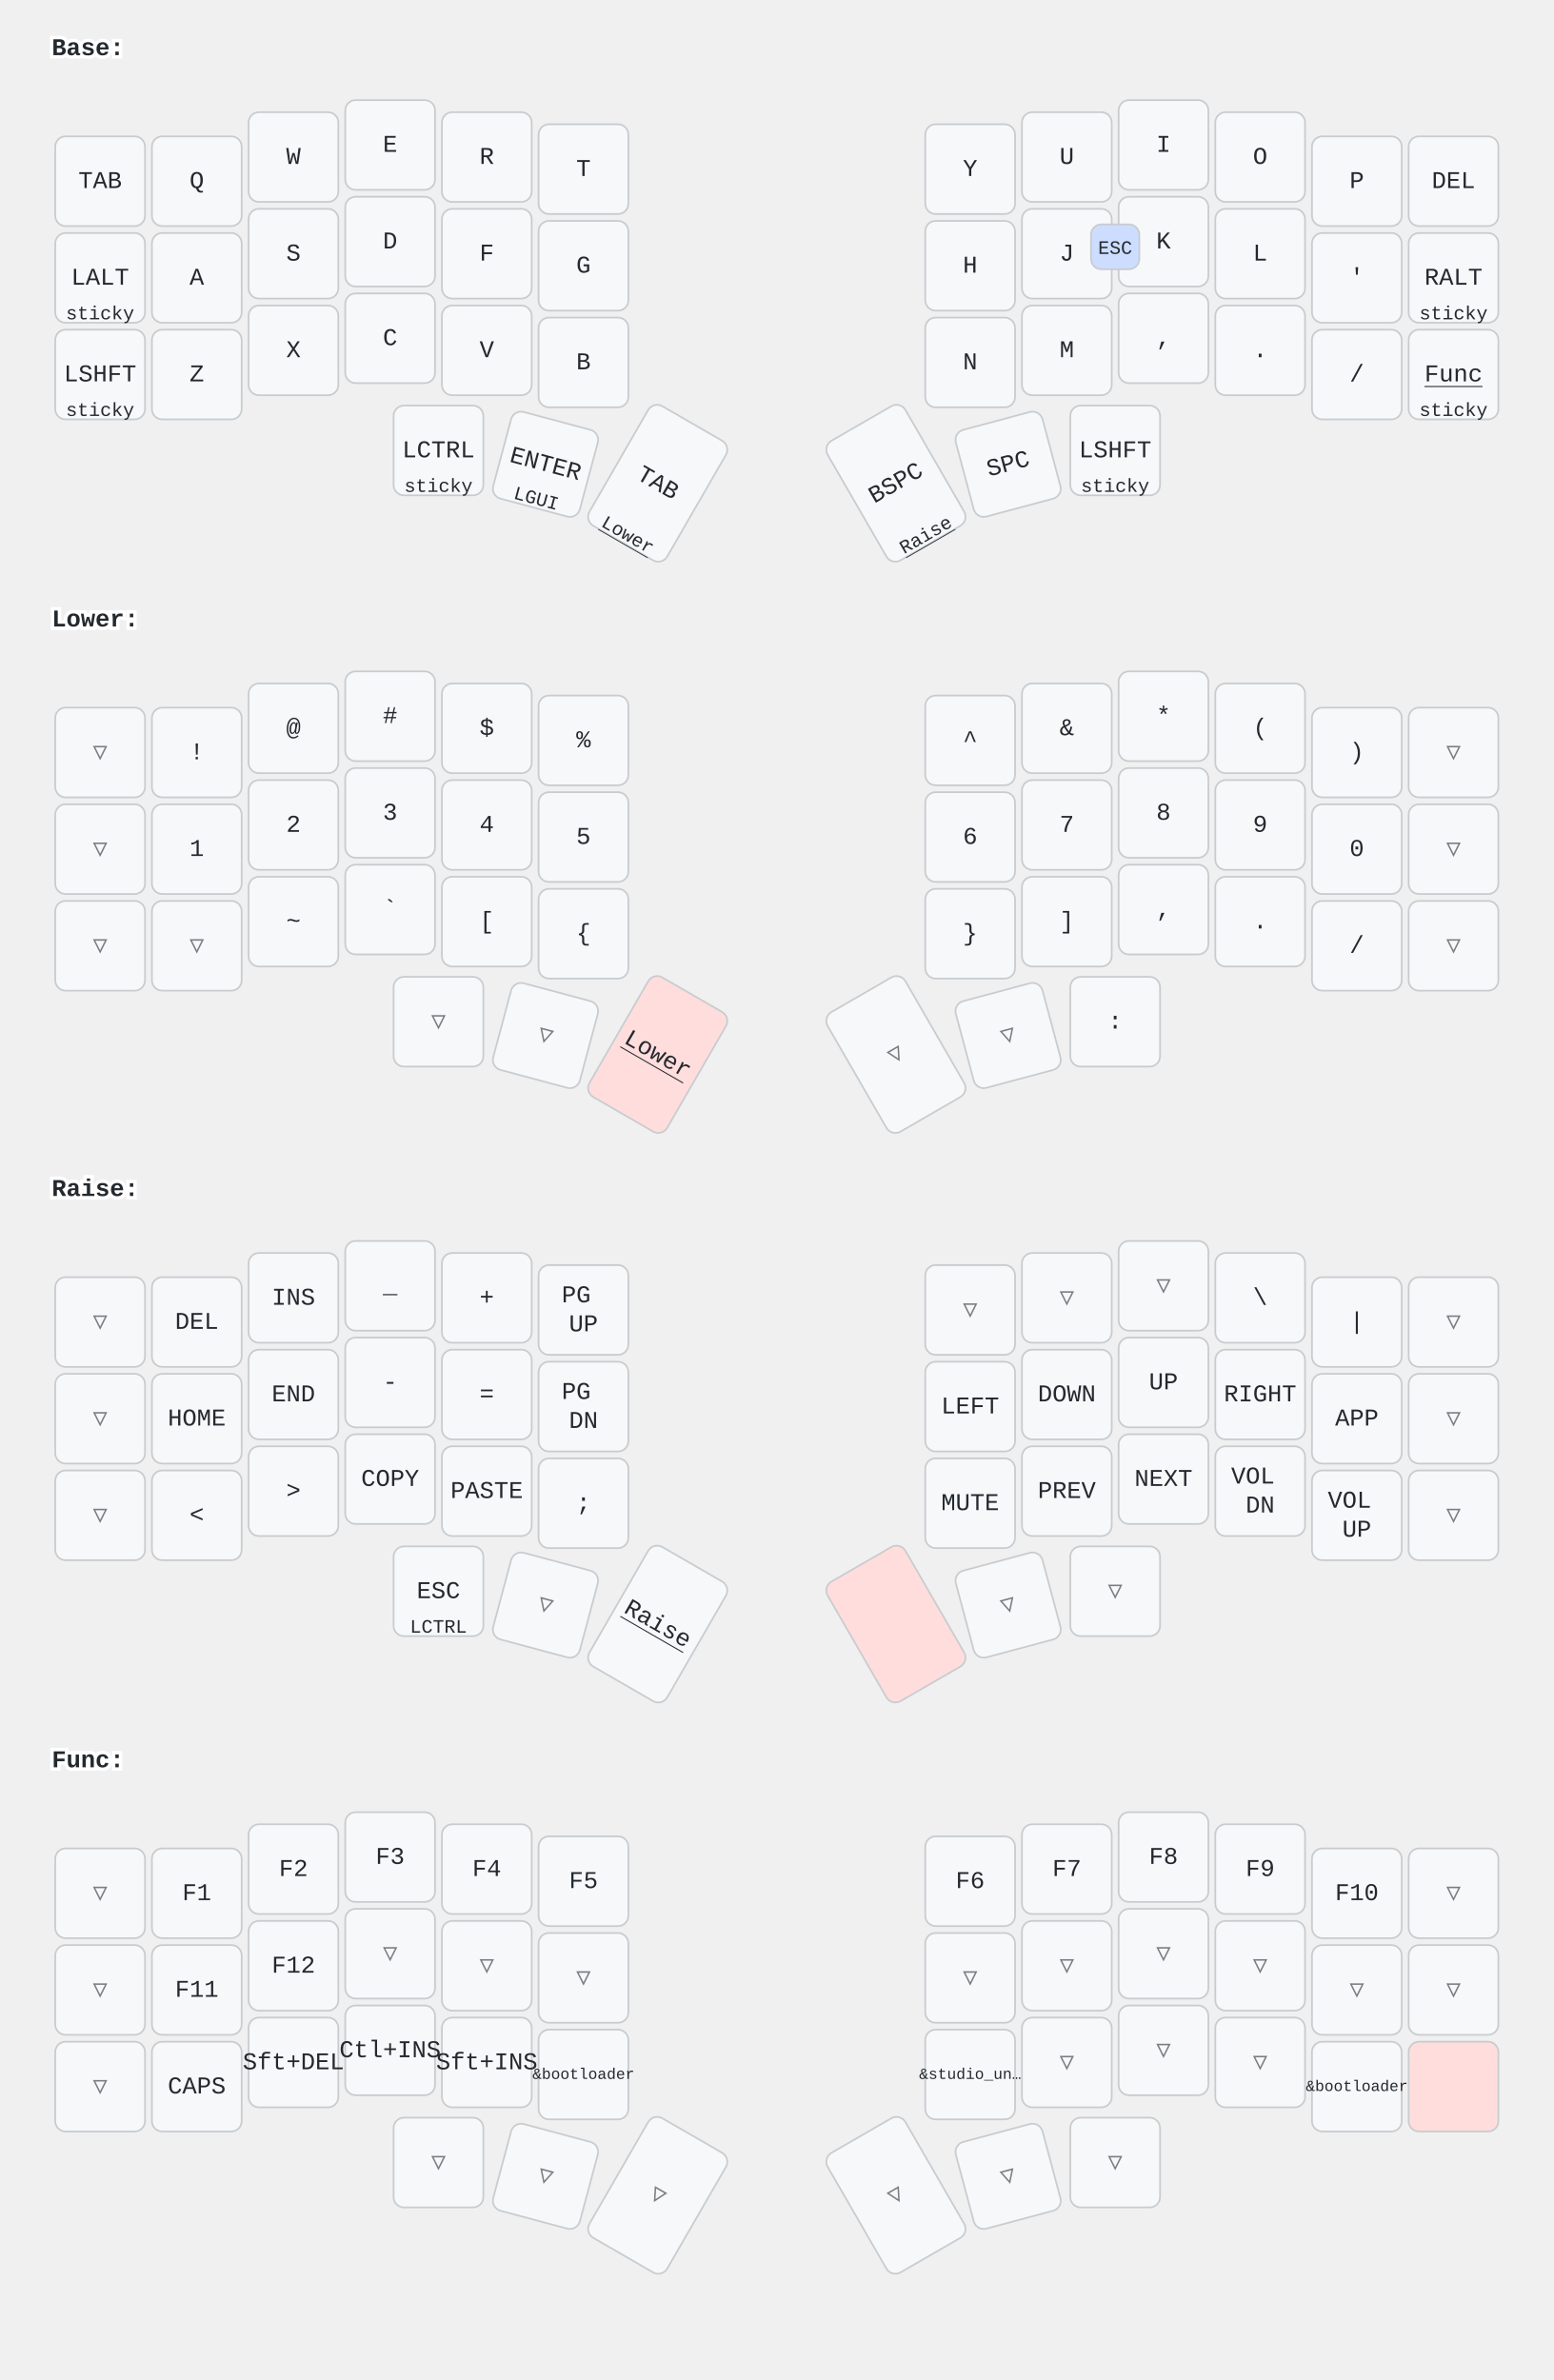
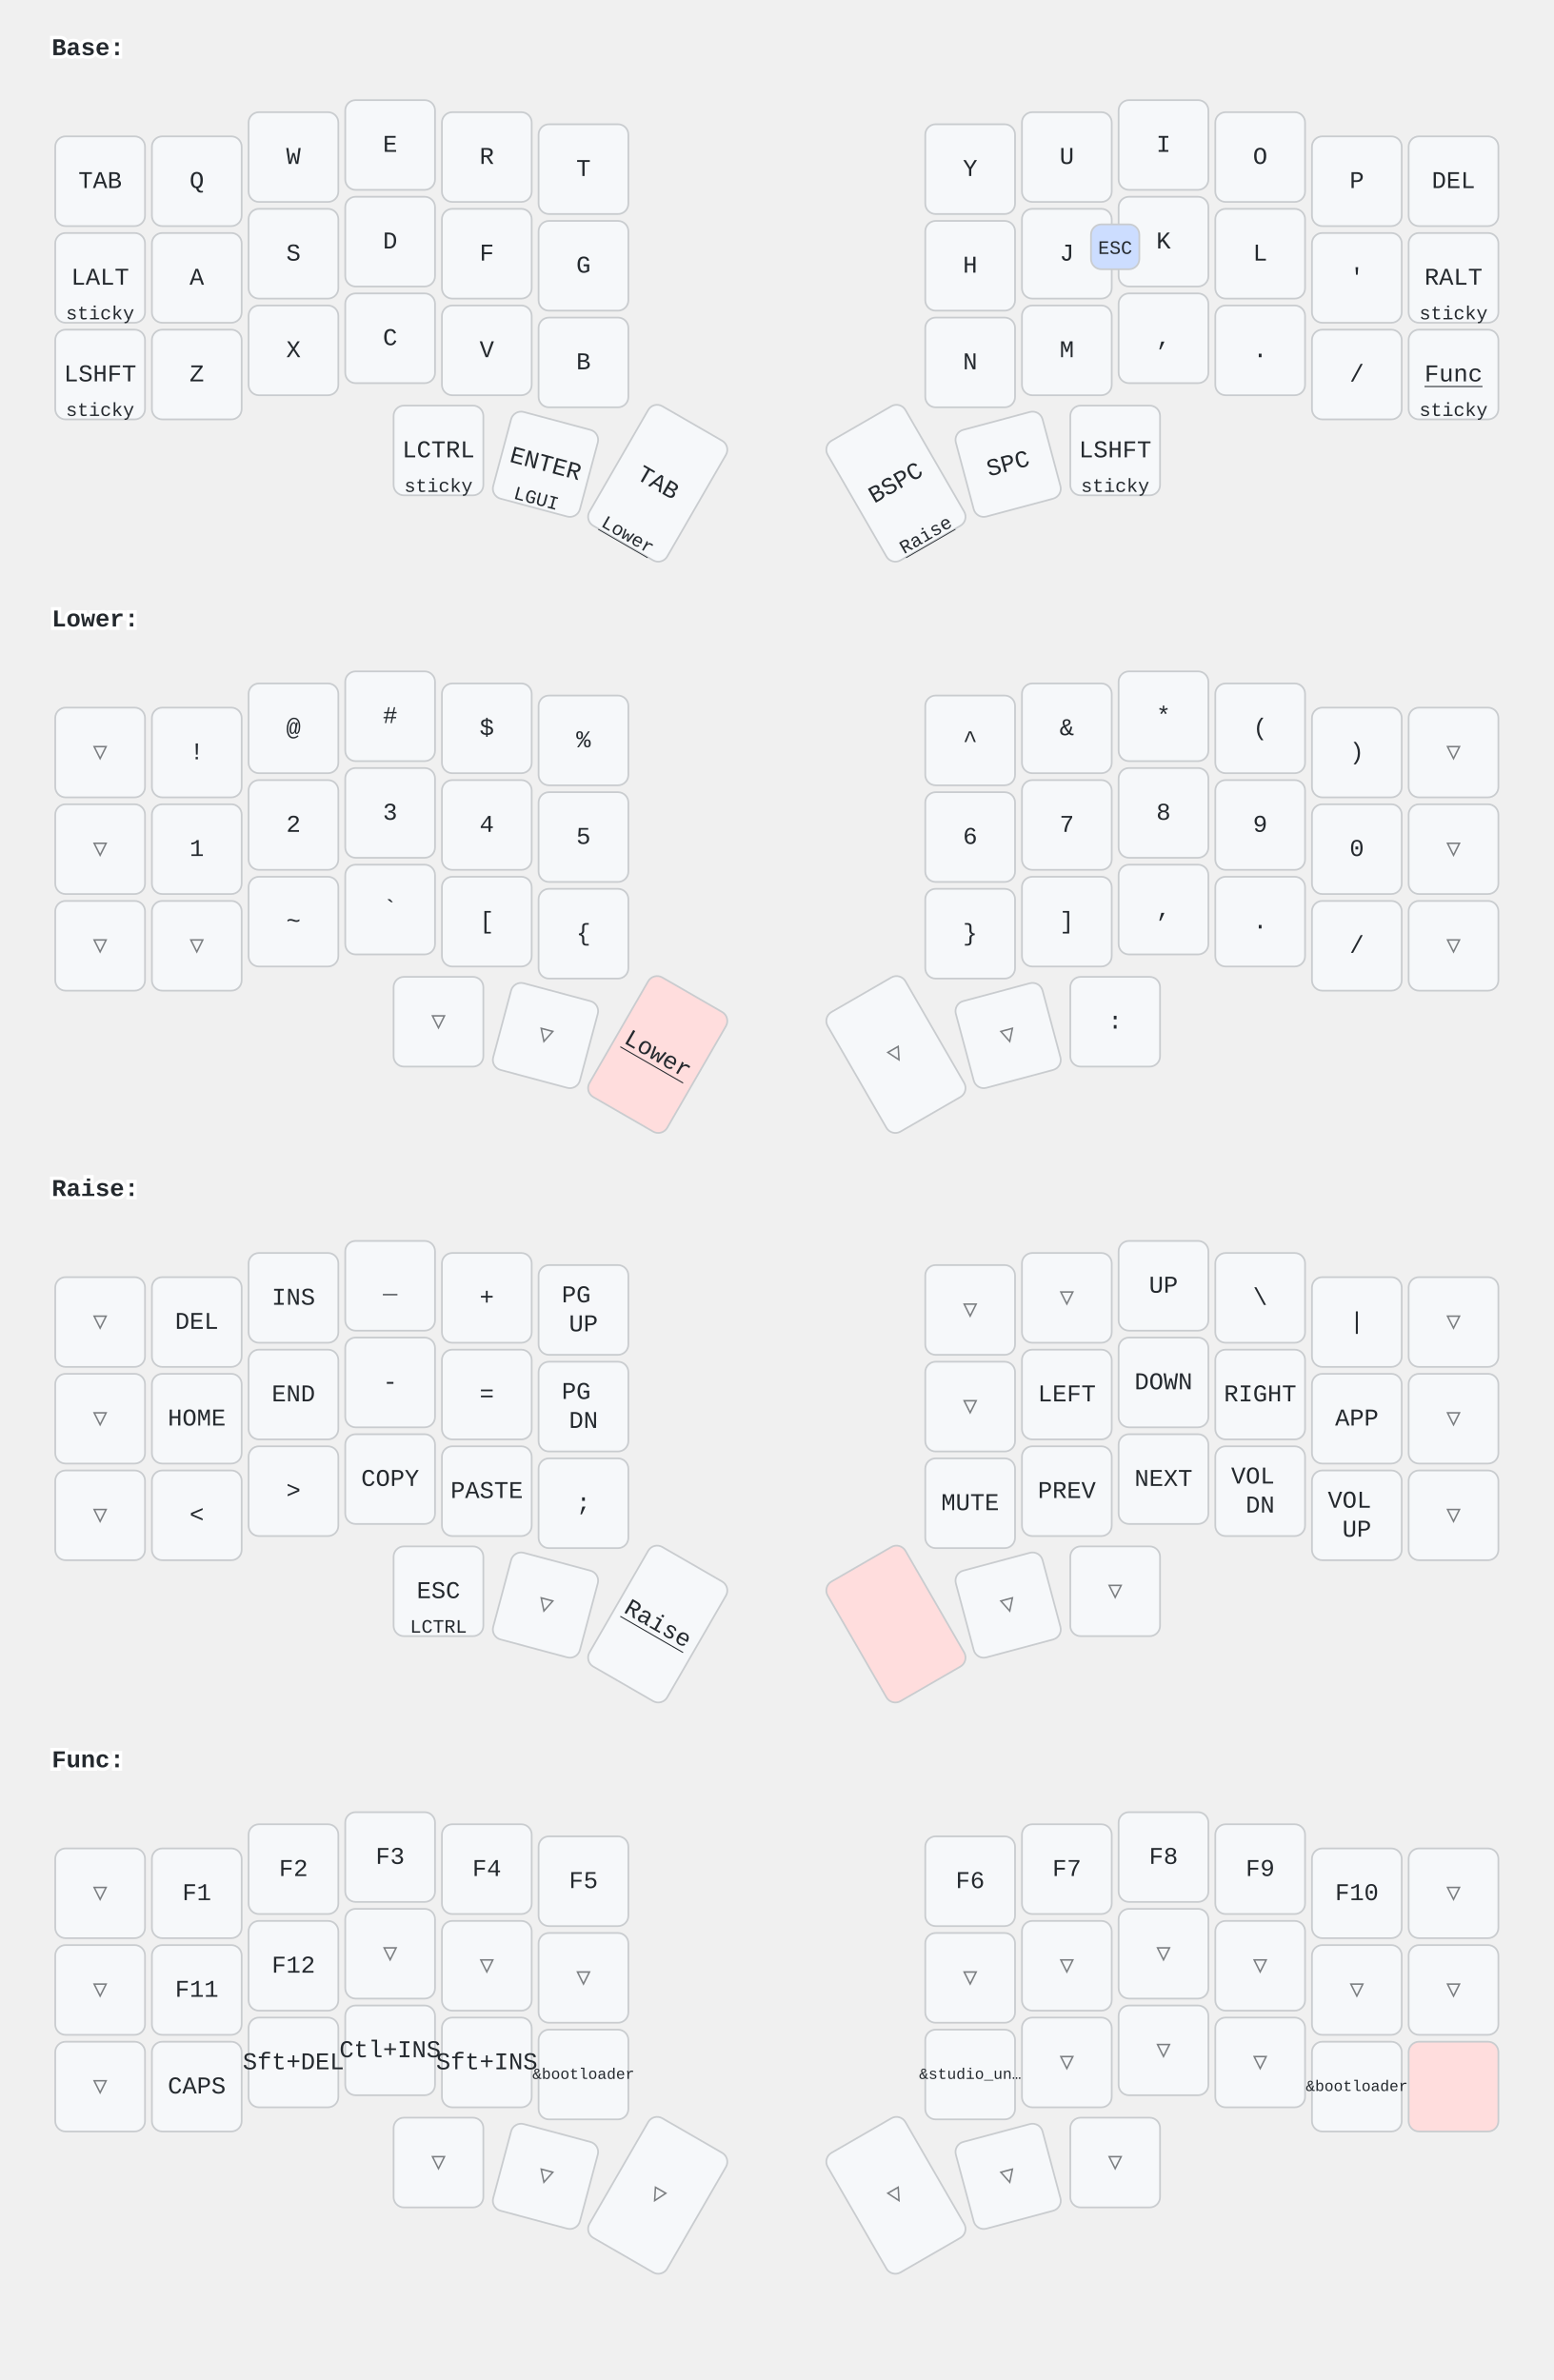
<svg xmlns="http://www.w3.org/2000/svg" width="900" height="1379" viewBox="0 0 900 1379" class="keymap">
  <style>/* inherit to force styles through use tags */
svg path {
    fill: inherit;
}

/* font and background color specifications */
svg.keymap {
    font-family: SFMono-Regular,Consolas,Liberation Mono,Menlo,monospace;
    font-size: 14px;
    font-kerning: normal;
    text-rendering: optimizeLegibility;
    fill: #24292e;
}

/* default key styling */
rect.key {
    fill: #f6f8fa;
}

rect.key, rect.combo {
    stroke: #c9cccf;
    stroke-width: 1;
}

/* default key side styling, only used is draw_key_sides is set */
rect.side {
    filter: brightness(90%);
}

/* color accent for combo boxes */
rect.combo, rect.combo-separate {
    fill: #cdf;
}

/* color accent for held keys */
rect.held, rect.combo.held {
    fill: #fdd;
}

/* color accent for ghost (optional) keys */
rect.ghost, rect.combo.ghost {
    stroke-dasharray: 4, 4;
    stroke-width: 2;
}

text {
    text-anchor: middle;
    dominant-baseline: middle;
}

/* styling for layer labels */
text.label {
    font-weight: bold;
    text-anchor: start;
    stroke: white;
    stroke-width: 4;
    paint-order: stroke;
}

/* styling for optional footer */
text.footer {
    text-anchor: end;
    dominant-baseline: auto;
    stroke: white;
    stroke-width: 4;
    paint-order: stroke;
}

/* styling for combo tap, and key non-tap label text */
text.combo, text.hold, text.shifted, text.left, text.right {
    font-size: 11px;
}

text.hold {
    text-anchor: middle;
    dominant-baseline: auto;
}

text.shifted {
    text-anchor: middle;
    dominant-baseline: hanging;
}

text.left {
    text-anchor: start;
}

text.right {
    text-anchor: end;
}

text.layer-activator {
    text-decoration: underline;
}

/* styling for hold/shifted label text in combo box */
text.combo.hold, text.combo.shifted, text.combo.left, text.combo.right {
    font-size: 8px;
}

/* lighter symbol for transparent keys */
text.trans {
    fill: #7b7e81;
}

/* styling for combo dendrons */
path.combo {
    stroke-width: 1;
    stroke: gray;
    fill: none;
}

/* Start Tabler Icons Cleanup */
/* cannot use height/width with glyphs */
.icon-tabler &gt; path {
    fill: inherit;
    stroke: inherit;
    stroke-width: 2;
}
/* hide tabler's default box */
.icon-tabler &gt; path[stroke="none"][fill="none"] {
    visibility: hidden;
}
/* End Tabler Icons Cleanup */
</style>
  <g transform="translate(30, 0)" class="layer-Base">
    <text x="0" y="28" class="label" id="Base">Base:</text>
    <g transform="translate(0, 56)">
      <g transform="translate(28, 49)" class="key keypos-0">
        <rect rx="6" ry="6" x="-26" y="-26" width="52" height="52" class="key" />
        <text x="0" y="0" class="key tap">TAB</text>
      </g>
      <g transform="translate(84, 49)" class="key keypos-1">
        <rect rx="6" ry="6" x="-26" y="-26" width="52" height="52" class="key" />
        <text x="0" y="0" class="key tap">Q</text>
      </g>
      <g transform="translate(140, 35)" class="key keypos-2">
        <rect rx="6" ry="6" x="-26" y="-26" width="52" height="52" class="key" />
        <text x="0" y="0" class="key tap">W</text>
      </g>
      <g transform="translate(196, 28)" class="key keypos-3">
        <rect rx="6" ry="6" x="-26" y="-26" width="52" height="52" class="key" />
        <text x="0" y="0" class="key tap">E</text>
      </g>
      <g transform="translate(252, 35)" class="key keypos-4">
        <rect rx="6" ry="6" x="-26" y="-26" width="52" height="52" class="key" />
        <text x="0" y="0" class="key tap">R</text>
      </g>
      <g transform="translate(308, 42)" class="key keypos-5">
        <rect rx="6" ry="6" x="-26" y="-26" width="52" height="52" class="key" />
        <text x="0" y="0" class="key tap">T</text>
      </g>
      <g transform="translate(532, 42)" class="key keypos-6">
        <rect rx="6" ry="6" x="-26" y="-26" width="52" height="52" class="key" />
        <text x="0" y="0" class="key tap">Y</text>
      </g>
      <g transform="translate(588, 35)" class="key keypos-7">
        <rect rx="6" ry="6" x="-26" y="-26" width="52" height="52" class="key" />
        <text x="0" y="0" class="key tap">U</text>
      </g>
      <g transform="translate(644, 28)" class="key keypos-8">
        <rect rx="6" ry="6" x="-26" y="-26" width="52" height="52" class="key" />
        <text x="0" y="0" class="key tap">I</text>
      </g>
      <g transform="translate(700, 35)" class="key keypos-9">
        <rect rx="6" ry="6" x="-26" y="-26" width="52" height="52" class="key" />
        <text x="0" y="0" class="key tap">O</text>
      </g>
      <g transform="translate(756, 49)" class="key keypos-10">
        <rect rx="6" ry="6" x="-26" y="-26" width="52" height="52" class="key" />
        <text x="0" y="0" class="key tap">P</text>
      </g>
      <g transform="translate(812, 49)" class="key keypos-11">
        <rect rx="6" ry="6" x="-26" y="-26" width="52" height="52" class="key" />
        <text x="0" y="0" class="key tap">DEL</text>
      </g>
      <g transform="translate(28, 105)" class="key keypos-12">
        <rect rx="6" ry="6" x="-26" y="-26" width="52" height="52" class="key" />
        <text x="0" y="0" class="key tap">LALT</text>
        <text x="0" y="24" class="key hold">sticky</text>
      </g>
      <g transform="translate(84, 105)" class="key keypos-13">
        <rect rx="6" ry="6" x="-26" y="-26" width="52" height="52" class="key" />
        <text x="0" y="0" class="key tap">A</text>
      </g>
      <g transform="translate(140, 91)" class="key keypos-14">
        <rect rx="6" ry="6" x="-26" y="-26" width="52" height="52" class="key" />
        <text x="0" y="0" class="key tap">S</text>
      </g>
      <g transform="translate(196, 84)" class="key keypos-15">
        <rect rx="6" ry="6" x="-26" y="-26" width="52" height="52" class="key" />
        <text x="0" y="0" class="key tap">D</text>
      </g>
      <g transform="translate(252, 91)" class="key keypos-16">
        <rect rx="6" ry="6" x="-26" y="-26" width="52" height="52" class="key" />
        <text x="0" y="0" class="key tap">F</text>
      </g>
      <g transform="translate(308, 98)" class="key keypos-17">
        <rect rx="6" ry="6" x="-26" y="-26" width="52" height="52" class="key" />
        <text x="0" y="0" class="key tap">G</text>
      </g>
      <g transform="translate(532, 98)" class="key keypos-18">
        <rect rx="6" ry="6" x="-26" y="-26" width="52" height="52" class="key" />
        <text x="0" y="0" class="key tap">H</text>
      </g>
      <g transform="translate(588, 91)" class="key keypos-19">
        <rect rx="6" ry="6" x="-26" y="-26" width="52" height="52" class="key" />
        <text x="0" y="0" class="key tap">J</text>
      </g>
      <g transform="translate(644, 84)" class="key keypos-20">
        <rect rx="6" ry="6" x="-26" y="-26" width="52" height="52" class="key" />
        <text x="0" y="0" class="key tap">K</text>
      </g>
      <g transform="translate(700, 91)" class="key keypos-21">
        <rect rx="6" ry="6" x="-26" y="-26" width="52" height="52" class="key" />
        <text x="0" y="0" class="key tap">L</text>
      </g>
      <g transform="translate(756, 105)" class="key keypos-22">
        <rect rx="6" ry="6" x="-26" y="-26" width="52" height="52" class="key" />
        <text x="0" y="0" class="key tap">'</text>
      </g>
      <g transform="translate(812, 105)" class="key keypos-23">
        <rect rx="6" ry="6" x="-26" y="-26" width="52" height="52" class="key" />
        <text x="0" y="0" class="key tap">RALT</text>
        <text x="0" y="24" class="key hold">sticky</text>
      </g>
      <g transform="translate(28, 161)" class="key keypos-24">
        <rect rx="6" ry="6" x="-26" y="-26" width="52" height="52" class="key" />
        <text x="0" y="0" class="key tap">LSHFT</text>
        <text x="0" y="24" class="key hold">sticky</text>
      </g>
      <g transform="translate(84, 161)" class="key keypos-25">
        <rect rx="6" ry="6" x="-26" y="-26" width="52" height="52" class="key" />
        <text x="0" y="0" class="key tap">Z</text>
      </g>
      <g transform="translate(140, 147)" class="key keypos-26">
        <rect rx="6" ry="6" x="-26" y="-26" width="52" height="52" class="key" />
        <text x="0" y="0" class="key tap">X</text>
      </g>
      <g transform="translate(196, 140)" class="key keypos-27">
        <rect rx="6" ry="6" x="-26" y="-26" width="52" height="52" class="key" />
        <text x="0" y="0" class="key tap">C</text>
      </g>
      <g transform="translate(252, 147)" class="key keypos-28">
        <rect rx="6" ry="6" x="-26" y="-26" width="52" height="52" class="key" />
        <text x="0" y="0" class="key tap">V</text>
      </g>
      <g transform="translate(308, 154)" class="key keypos-29">
        <rect rx="6" ry="6" x="-26" y="-26" width="52" height="52" class="key" />
        <text x="0" y="0" class="key tap">B</text>
      </g>
      <g transform="translate(532, 154)" class="key keypos-30">
        <rect rx="6" ry="6" x="-26" y="-26" width="52" height="52" class="key" />
        <text x="0" y="0" class="key tap">N</text>
      </g>
      <g transform="translate(588, 147)" class="key keypos-31">
        <rect rx="6" ry="6" x="-26" y="-26" width="52" height="52" class="key" />
        <text x="0" y="0" class="key tap">M</text>
      </g>
      <g transform="translate(644, 140)" class="key keypos-32">
        <rect rx="6" ry="6" x="-26" y="-26" width="52" height="52" class="key" />
        <text x="0" y="0" class="key tap">,</text>
      </g>
      <g transform="translate(700, 147)" class="key keypos-33">
        <rect rx="6" ry="6" x="-26" y="-26" width="52" height="52" class="key" />
        <text x="0" y="0" class="key tap">.</text>
      </g>
      <g transform="translate(756, 161)" class="key keypos-34">
        <rect rx="6" ry="6" x="-26" y="-26" width="52" height="52" class="key" />
        <text x="0" y="0" class="key tap">/</text>
      </g>
      <g transform="translate(812, 161)" class="key keypos-35">
        <rect rx="6" ry="6" x="-26" y="-26" width="52" height="52" class="key" />
        <a href="#Func">
          <text x="0" y="0" class="key tap layer-activator">Func</text>
        </a>
        <text x="0" y="24" class="key hold">sticky</text>
      </g>
      <g transform="translate(224, 205)" class="key keypos-36">
        <rect rx="6" ry="6" x="-26" y="-26" width="52" height="52" class="key" />
        <text x="0" y="0" class="key tap">LCTRL</text>
        <text x="0" y="24" class="key hold">sticky</text>
      </g>
      <g transform="translate(286, 213) rotate(15.0)" class="key keypos-37">
        <rect rx="6" ry="6" x="-26" y="-26" width="52" height="52" class="key" />
        <text x="0" y="0" class="key tap">ENTER</text>
        <text x="0" y="24" class="key hold">LGUI</text>
      </g>
      <g transform="translate(351, 224) rotate(30.0)" class="key keypos-38">
        <rect rx="6" ry="6" x="-26" y="-40" width="52" height="80" class="key" />
        <text x="0" y="0" class="key tap">TAB</text>
        <a href="#Lower">
          <text x="0" y="38" class="key hold layer-activator">Lower</text>
        </a>
      </g>
      <g transform="translate(489, 224) rotate(-30.0)" class="key keypos-39">
        <rect rx="6" ry="6" x="-26" y="-40" width="52" height="80" class="key" />
        <text x="0" y="0" class="key tap">BSPC</text>
        <a href="#Raise">
          <text x="0" y="38" class="key hold layer-activator">Raise</text>
        </a>
      </g>
      <g transform="translate(554, 213) rotate(-15.0)" class="key keypos-40">
        <rect rx="6" ry="6" x="-26" y="-26" width="52" height="52" class="key" />
        <text x="0" y="0" class="key tap">SPC</text>
      </g>
      <g transform="translate(616, 205)" class="key keypos-41">
        <rect rx="6" ry="6" x="-26" y="-26" width="52" height="52" class="key" />
        <text x="0" y="0" class="key tap">LSHFT</text>
        <text x="0" y="24" class="key hold">sticky</text>
      </g>
      <g class="combo combopos-0">
        <rect rx="6" ry="6" x="602" y="74" width="28" height="26" class="combo" />
        <text x="616" y="88" class="combo tap">ESC</text>
      </g>
    </g>
  </g>
  <g transform="translate(30, 331)" class="layer-Lower">
    <text x="0" y="28" class="label" id="Lower">Lower:</text>
    <g transform="translate(0, 56)">
      <g transform="translate(28, 49)" class="key trans keypos-0">
        <rect rx="6" ry="6" x="-26" y="-26" width="52" height="52" class="key trans" />
        <text x="0" y="0" class="key trans tap">▽</text>
      </g>
      <g transform="translate(84, 49)" class="key keypos-1">
        <rect rx="6" ry="6" x="-26" y="-26" width="52" height="52" class="key" />
        <text x="0" y="0" class="key tap">!</text>
      </g>
      <g transform="translate(140, 35)" class="key keypos-2">
        <rect rx="6" ry="6" x="-26" y="-26" width="52" height="52" class="key" />
        <text x="0" y="0" class="key tap">@</text>
      </g>
      <g transform="translate(196, 28)" class="key keypos-3">
        <rect rx="6" ry="6" x="-26" y="-26" width="52" height="52" class="key" />
        <text x="0" y="0" class="key tap">#</text>
      </g>
      <g transform="translate(252, 35)" class="key keypos-4">
        <rect rx="6" ry="6" x="-26" y="-26" width="52" height="52" class="key" />
        <text x="0" y="0" class="key tap">$</text>
      </g>
      <g transform="translate(308, 42)" class="key keypos-5">
        <rect rx="6" ry="6" x="-26" y="-26" width="52" height="52" class="key" />
        <text x="0" y="0" class="key tap">%</text>
      </g>
      <g transform="translate(532, 42)" class="key keypos-6">
        <rect rx="6" ry="6" x="-26" y="-26" width="52" height="52" class="key" />
        <text x="0" y="0" class="key tap">^</text>
      </g>
      <g transform="translate(588, 35)" class="key keypos-7">
        <rect rx="6" ry="6" x="-26" y="-26" width="52" height="52" class="key" />
        <text x="0" y="0" class="key tap">&amp;</text>
      </g>
      <g transform="translate(644, 28)" class="key keypos-8">
        <rect rx="6" ry="6" x="-26" y="-26" width="52" height="52" class="key" />
        <text x="0" y="0" class="key tap">*</text>
      </g>
      <g transform="translate(700, 35)" class="key keypos-9">
        <rect rx="6" ry="6" x="-26" y="-26" width="52" height="52" class="key" />
        <text x="0" y="0" class="key tap">(</text>
      </g>
      <g transform="translate(756, 49)" class="key keypos-10">
        <rect rx="6" ry="6" x="-26" y="-26" width="52" height="52" class="key" />
        <text x="0" y="0" class="key tap">)</text>
      </g>
      <g transform="translate(812, 49)" class="key trans keypos-11">
        <rect rx="6" ry="6" x="-26" y="-26" width="52" height="52" class="key trans" />
        <text x="0" y="0" class="key trans tap">▽</text>
      </g>
      <g transform="translate(28, 105)" class="key trans keypos-12">
        <rect rx="6" ry="6" x="-26" y="-26" width="52" height="52" class="key trans" />
        <text x="0" y="0" class="key trans tap">▽</text>
      </g>
      <g transform="translate(84, 105)" class="key keypos-13">
        <rect rx="6" ry="6" x="-26" y="-26" width="52" height="52" class="key" />
        <text x="0" y="0" class="key tap">1</text>
      </g>
      <g transform="translate(140, 91)" class="key keypos-14">
        <rect rx="6" ry="6" x="-26" y="-26" width="52" height="52" class="key" />
        <text x="0" y="0" class="key tap">2</text>
      </g>
      <g transform="translate(196, 84)" class="key keypos-15">
        <rect rx="6" ry="6" x="-26" y="-26" width="52" height="52" class="key" />
        <text x="0" y="0" class="key tap">3</text>
      </g>
      <g transform="translate(252, 91)" class="key keypos-16">
        <rect rx="6" ry="6" x="-26" y="-26" width="52" height="52" class="key" />
        <text x="0" y="0" class="key tap">4</text>
      </g>
      <g transform="translate(308, 98)" class="key keypos-17">
        <rect rx="6" ry="6" x="-26" y="-26" width="52" height="52" class="key" />
        <text x="0" y="0" class="key tap">5</text>
      </g>
      <g transform="translate(532, 98)" class="key keypos-18">
        <rect rx="6" ry="6" x="-26" y="-26" width="52" height="52" class="key" />
        <text x="0" y="0" class="key tap">6</text>
      </g>
      <g transform="translate(588, 91)" class="key keypos-19">
        <rect rx="6" ry="6" x="-26" y="-26" width="52" height="52" class="key" />
        <text x="0" y="0" class="key tap">7</text>
      </g>
      <g transform="translate(644, 84)" class="key keypos-20">
        <rect rx="6" ry="6" x="-26" y="-26" width="52" height="52" class="key" />
        <text x="0" y="0" class="key tap">8</text>
      </g>
      <g transform="translate(700, 91)" class="key keypos-21">
        <rect rx="6" ry="6" x="-26" y="-26" width="52" height="52" class="key" />
        <text x="0" y="0" class="key tap">9</text>
      </g>
      <g transform="translate(756, 105)" class="key keypos-22">
        <rect rx="6" ry="6" x="-26" y="-26" width="52" height="52" class="key" />
        <text x="0" y="0" class="key tap">0</text>
      </g>
      <g transform="translate(812, 105)" class="key trans keypos-23">
        <rect rx="6" ry="6" x="-26" y="-26" width="52" height="52" class="key trans" />
        <text x="0" y="0" class="key trans tap">▽</text>
      </g>
      <g transform="translate(28, 161)" class="key trans keypos-24">
        <rect rx="6" ry="6" x="-26" y="-26" width="52" height="52" class="key trans" />
        <text x="0" y="0" class="key trans tap">▽</text>
      </g>
      <g transform="translate(84, 161)" class="key trans keypos-25">
        <rect rx="6" ry="6" x="-26" y="-26" width="52" height="52" class="key trans" />
        <text x="0" y="0" class="key trans tap">▽</text>
      </g>
      <g transform="translate(140, 147)" class="key keypos-26">
        <rect rx="6" ry="6" x="-26" y="-26" width="52" height="52" class="key" />
        <text x="0" y="0" class="key tap">~</text>
      </g>
      <g transform="translate(196, 140)" class="key keypos-27">
        <rect rx="6" ry="6" x="-26" y="-26" width="52" height="52" class="key" />
        <text x="0" y="0" class="key tap">`</text>
      </g>
      <g transform="translate(252, 147)" class="key keypos-28">
        <rect rx="6" ry="6" x="-26" y="-26" width="52" height="52" class="key" />
        <text x="0" y="0" class="key tap">[</text>
      </g>
      <g transform="translate(308, 154)" class="key keypos-29">
        <rect rx="6" ry="6" x="-26" y="-26" width="52" height="52" class="key" />
        <text x="0" y="0" class="key tap">{</text>
      </g>
      <g transform="translate(532, 154)" class="key keypos-30">
        <rect rx="6" ry="6" x="-26" y="-26" width="52" height="52" class="key" />
        <text x="0" y="0" class="key tap">}</text>
      </g>
      <g transform="translate(588, 147)" class="key keypos-31">
        <rect rx="6" ry="6" x="-26" y="-26" width="52" height="52" class="key" />
        <text x="0" y="0" class="key tap">]</text>
      </g>
      <g transform="translate(644, 140)" class="key keypos-32">
        <rect rx="6" ry="6" x="-26" y="-26" width="52" height="52" class="key" />
        <text x="0" y="0" class="key tap">,</text>
      </g>
      <g transform="translate(700, 147)" class="key keypos-33">
        <rect rx="6" ry="6" x="-26" y="-26" width="52" height="52" class="key" />
        <text x="0" y="0" class="key tap">.</text>
      </g>
      <g transform="translate(756, 161)" class="key keypos-34">
        <rect rx="6" ry="6" x="-26" y="-26" width="52" height="52" class="key" />
        <text x="0" y="0" class="key tap">/</text>
      </g>
      <g transform="translate(812, 161)" class="key trans keypos-35">
        <rect rx="6" ry="6" x="-26" y="-26" width="52" height="52" class="key trans" />
        <text x="0" y="0" class="key trans tap">▽</text>
      </g>
      <g transform="translate(224, 205)" class="key trans keypos-36">
        <rect rx="6" ry="6" x="-26" y="-26" width="52" height="52" class="key trans" />
        <text x="0" y="0" class="key trans tap">▽</text>
      </g>
      <g transform="translate(286, 213) rotate(15.0)" class="key trans keypos-37">
        <rect rx="6" ry="6" x="-26" y="-26" width="52" height="52" class="key trans" />
        <text x="0" y="0" class="key trans tap">▽</text>
      </g>
      <g transform="translate(351, 224) rotate(30.0)" class="key held keypos-38">
        <rect rx="6" ry="6" x="-26" y="-40" width="52" height="80" class="key held" />
        <a href="#Lower">
          <text x="0" y="0" class="key held tap layer-activator">Lower</text>
        </a>
      </g>
      <g transform="translate(489, 224) rotate(-30.0)" class="key trans keypos-39">
        <rect rx="6" ry="6" x="-26" y="-40" width="52" height="80" class="key trans" />
        <text x="0" y="0" class="key trans tap">▽</text>
      </g>
      <g transform="translate(554, 213) rotate(-15.0)" class="key trans keypos-40">
        <rect rx="6" ry="6" x="-26" y="-26" width="52" height="52" class="key trans" />
        <text x="0" y="0" class="key trans tap">▽</text>
      </g>
      <g transform="translate(616, 205)" class="key keypos-41">
        <rect rx="6" ry="6" x="-26" y="-26" width="52" height="52" class="key" />
        <text x="0" y="0" class="key tap">:</text>
      </g>
    </g>
  </g>
  <g transform="translate(30, 661)" class="layer-Raise">
    <text x="0" y="28" class="label" id="Raise">Raise:</text>
    <g transform="translate(0, 56)">
      <g transform="translate(28, 49)" class="key trans keypos-0">
        <rect rx="6" ry="6" x="-26" y="-26" width="52" height="52" class="key trans" />
        <text x="0" y="0" class="key trans tap">▽</text>
      </g>
      <g transform="translate(84, 49)" class="key keypos-1">
        <rect rx="6" ry="6" x="-26" y="-26" width="52" height="52" class="key" />
        <text x="0" y="0" class="key tap">DEL</text>
      </g>
      <g transform="translate(140, 35)" class="key keypos-2">
        <rect rx="6" ry="6" x="-26" y="-26" width="52" height="52" class="key" />
        <text x="0" y="0" class="key tap">INS</text>
      </g>
      <g transform="translate(196, 28)" class="key keypos-3">
        <rect rx="6" ry="6" x="-26" y="-26" width="52" height="52" class="key" />
        <text x="0" y="0" class="key tap">_</text>
      </g>
      <g transform="translate(252, 35)" class="key keypos-4">
        <rect rx="6" ry="6" x="-26" y="-26" width="52" height="52" class="key" />
        <text x="0" y="0" class="key tap">+</text>
      </g>
      <g transform="translate(308, 42)" class="key keypos-5">
        <rect rx="6" ry="6" x="-26" y="-26" width="52" height="52" class="key" />
        <text x="0" y="0" class="key tap">
          <tspan x="0" dy="-0.6em">PG</tspan>
          <tspan x="0" dy="1.2em">UP</tspan>
        </text>
      </g>
      <g transform="translate(532, 42)" class="key trans keypos-6">
        <rect rx="6" ry="6" x="-26" y="-26" width="52" height="52" class="key trans" />
        <text x="0" y="0" class="key trans tap">▽</text>
      </g>
      <g transform="translate(588, 35)" class="key trans keypos-7">
        <rect rx="6" ry="6" x="-26" y="-26" width="52" height="52" class="key trans" />
        <text x="0" y="0" class="key trans tap">▽</text>
      </g>
-       <g transform="translate(644, 28)" class="key trans keypos-8">
-         <rect rx="6" ry="6" x="-26" y="-26" width="52" height="52" class="key trans" />
-         <text x="0" y="0" class="key trans tap">▽</text>
+       <g transform="translate(644, 28)" class="key keypos-8">
+         <rect rx="6" ry="6" x="-26" y="-26" width="52" height="52" class="key" />
+         <text x="0" y="0" class="key tap">UP</text>
      </g>
      <g transform="translate(700, 35)" class="key keypos-9">
        <rect rx="6" ry="6" x="-26" y="-26" width="52" height="52" class="key" />
        <text x="0" y="0" class="key tap">\</text>
      </g>
      <g transform="translate(756, 49)" class="key keypos-10">
        <rect rx="6" ry="6" x="-26" y="-26" width="52" height="52" class="key" />
        <text x="0" y="0" class="key tap">|</text>
      </g>
      <g transform="translate(812, 49)" class="key trans keypos-11">
        <rect rx="6" ry="6" x="-26" y="-26" width="52" height="52" class="key trans" />
        <text x="0" y="0" class="key trans tap">▽</text>
      </g>
      <g transform="translate(28, 105)" class="key trans keypos-12">
        <rect rx="6" ry="6" x="-26" y="-26" width="52" height="52" class="key trans" />
        <text x="0" y="0" class="key trans tap">▽</text>
      </g>
      <g transform="translate(84, 105)" class="key keypos-13">
        <rect rx="6" ry="6" x="-26" y="-26" width="52" height="52" class="key" />
        <text x="0" y="0" class="key tap">HOME</text>
      </g>
      <g transform="translate(140, 91)" class="key keypos-14">
        <rect rx="6" ry="6" x="-26" y="-26" width="52" height="52" class="key" />
        <text x="0" y="0" class="key tap">END</text>
      </g>
      <g transform="translate(196, 84)" class="key keypos-15">
        <rect rx="6" ry="6" x="-26" y="-26" width="52" height="52" class="key" />
        <text x="0" y="0" class="key tap">-</text>
      </g>
      <g transform="translate(252, 91)" class="key keypos-16">
        <rect rx="6" ry="6" x="-26" y="-26" width="52" height="52" class="key" />
        <text x="0" y="0" class="key tap">=</text>
      </g>
      <g transform="translate(308, 98)" class="key keypos-17">
        <rect rx="6" ry="6" x="-26" y="-26" width="52" height="52" class="key" />
        <text x="0" y="0" class="key tap">
          <tspan x="0" dy="-0.6em">PG</tspan>
          <tspan x="0" dy="1.2em">DN</tspan>
        </text>
      </g>
-       <g transform="translate(532, 98)" class="key keypos-18">
+       <g transform="translate(532, 98)" class="key trans keypos-18">
+         <rect rx="6" ry="6" x="-26" y="-26" width="52" height="52" class="key trans" />
+         <text x="0" y="0" class="key trans tap">▽</text>
+       </g>
+       <g transform="translate(588, 91)" class="key keypos-19">
        <rect rx="6" ry="6" x="-26" y="-26" width="52" height="52" class="key" />
        <text x="0" y="0" class="key tap">LEFT</text>
      </g>
-       <g transform="translate(588, 91)" class="key keypos-19">
+       <g transform="translate(644, 84)" class="key keypos-20">
        <rect rx="6" ry="6" x="-26" y="-26" width="52" height="52" class="key" />
        <text x="0" y="0" class="key tap">DOWN</text>
-       </g>
-       <g transform="translate(644, 84)" class="key keypos-20">
-         <rect rx="6" ry="6" x="-26" y="-26" width="52" height="52" class="key" />
-         <text x="0" y="0" class="key tap">UP</text>
      </g>
      <g transform="translate(700, 91)" class="key keypos-21">
        <rect rx="6" ry="6" x="-26" y="-26" width="52" height="52" class="key" />
        <text x="0" y="0" class="key tap">RIGHT</text>
      </g>
      <g transform="translate(756, 105)" class="key keypos-22">
        <rect rx="6" ry="6" x="-26" y="-26" width="52" height="52" class="key" />
        <text x="0" y="0" class="key tap">APP</text>
      </g>
      <g transform="translate(812, 105)" class="key trans keypos-23">
        <rect rx="6" ry="6" x="-26" y="-26" width="52" height="52" class="key trans" />
        <text x="0" y="0" class="key trans tap">▽</text>
      </g>
      <g transform="translate(28, 161)" class="key trans keypos-24">
        <rect rx="6" ry="6" x="-26" y="-26" width="52" height="52" class="key trans" />
        <text x="0" y="0" class="key trans tap">▽</text>
      </g>
      <g transform="translate(84, 161)" class="key keypos-25">
        <rect rx="6" ry="6" x="-26" y="-26" width="52" height="52" class="key" />
        <text x="0" y="0" class="key tap">&lt;</text>
      </g>
      <g transform="translate(140, 147)" class="key keypos-26">
        <rect rx="6" ry="6" x="-26" y="-26" width="52" height="52" class="key" />
        <text x="0" y="0" class="key tap">&gt;</text>
      </g>
      <g transform="translate(196, 140)" class="key keypos-27">
        <rect rx="6" ry="6" x="-26" y="-26" width="52" height="52" class="key" />
        <text x="0" y="0" class="key tap">COPY</text>
      </g>
      <g transform="translate(252, 147)" class="key keypos-28">
        <rect rx="6" ry="6" x="-26" y="-26" width="52" height="52" class="key" />
        <text x="0" y="0" class="key tap">PASTE</text>
      </g>
      <g transform="translate(308, 154)" class="key keypos-29">
        <rect rx="6" ry="6" x="-26" y="-26" width="52" height="52" class="key" />
        <text x="0" y="0" class="key tap">;</text>
      </g>
      <g transform="translate(532, 154)" class="key keypos-30">
        <rect rx="6" ry="6" x="-26" y="-26" width="52" height="52" class="key" />
        <text x="0" y="0" class="key tap">MUTE</text>
      </g>
      <g transform="translate(588, 147)" class="key keypos-31">
        <rect rx="6" ry="6" x="-26" y="-26" width="52" height="52" class="key" />
        <text x="0" y="0" class="key tap">PREV</text>
      </g>
      <g transform="translate(644, 140)" class="key keypos-32">
        <rect rx="6" ry="6" x="-26" y="-26" width="52" height="52" class="key" />
        <text x="0" y="0" class="key tap">NEXT</text>
      </g>
      <g transform="translate(700, 147)" class="key keypos-33">
        <rect rx="6" ry="6" x="-26" y="-26" width="52" height="52" class="key" />
        <text x="0" y="0" class="key tap">
          <tspan x="0" dy="-0.6em">VOL</tspan>
          <tspan x="0" dy="1.2em">DN</tspan>
        </text>
      </g>
      <g transform="translate(756, 161)" class="key keypos-34">
        <rect rx="6" ry="6" x="-26" y="-26" width="52" height="52" class="key" />
        <text x="0" y="0" class="key tap">
          <tspan x="0" dy="-0.6em">VOL</tspan>
          <tspan x="0" dy="1.2em">UP</tspan>
        </text>
      </g>
      <g transform="translate(812, 161)" class="key trans keypos-35">
        <rect rx="6" ry="6" x="-26" y="-26" width="52" height="52" class="key trans" />
        <text x="0" y="0" class="key trans tap">▽</text>
      </g>
      <g transform="translate(224, 205)" class="key keypos-36">
        <rect rx="6" ry="6" x="-26" y="-26" width="52" height="52" class="key" />
        <text x="0" y="0" class="key tap">ESC</text>
        <text x="0" y="24" class="key hold">LCTRL</text>
      </g>
      <g transform="translate(286, 213) rotate(15.0)" class="key trans keypos-37">
        <rect rx="6" ry="6" x="-26" y="-26" width="52" height="52" class="key trans" />
        <text x="0" y="0" class="key trans tap">▽</text>
      </g>
      <g transform="translate(351, 224) rotate(30.0)" class="key keypos-38">
        <rect rx="6" ry="6" x="-26" y="-40" width="52" height="80" class="key" />
        <a href="#Raise">
          <text x="0" y="0" class="key tap layer-activator">Raise</text>
        </a>
      </g>
      <g transform="translate(489, 224) rotate(-30.0)" class="key held keypos-39">
        <rect rx="6" ry="6" x="-26" y="-40" width="52" height="80" class="key held" />
      </g>
      <g transform="translate(554, 213) rotate(-15.0)" class="key trans keypos-40">
        <rect rx="6" ry="6" x="-26" y="-26" width="52" height="52" class="key trans" />
        <text x="0" y="0" class="key trans tap">▽</text>
      </g>
      <g transform="translate(616, 205)" class="key trans keypos-41">
        <rect rx="6" ry="6" x="-26" y="-26" width="52" height="52" class="key trans" />
        <text x="0" y="0" class="key trans tap">▽</text>
      </g>
    </g>
  </g>
  <g transform="translate(30, 992)" class="layer-Func">
    <text x="0" y="28" class="label" id="Func">Func:</text>
    <g transform="translate(0, 56)">
      <g transform="translate(28, 49)" class="key trans keypos-0">
        <rect rx="6" ry="6" x="-26" y="-26" width="52" height="52" class="key trans" />
        <text x="0" y="0" class="key trans tap">▽</text>
      </g>
      <g transform="translate(84, 49)" class="key keypos-1">
        <rect rx="6" ry="6" x="-26" y="-26" width="52" height="52" class="key" />
        <text x="0" y="0" class="key tap">F1</text>
      </g>
      <g transform="translate(140, 35)" class="key keypos-2">
        <rect rx="6" ry="6" x="-26" y="-26" width="52" height="52" class="key" />
        <text x="0" y="0" class="key tap">F2</text>
      </g>
      <g transform="translate(196, 28)" class="key keypos-3">
        <rect rx="6" ry="6" x="-26" y="-26" width="52" height="52" class="key" />
        <text x="0" y="0" class="key tap">F3</text>
      </g>
      <g transform="translate(252, 35)" class="key keypos-4">
        <rect rx="6" ry="6" x="-26" y="-26" width="52" height="52" class="key" />
        <text x="0" y="0" class="key tap">F4</text>
      </g>
      <g transform="translate(308, 42)" class="key keypos-5">
        <rect rx="6" ry="6" x="-26" y="-26" width="52" height="52" class="key" />
        <text x="0" y="0" class="key tap">F5</text>
      </g>
      <g transform="translate(532, 42)" class="key keypos-6">
        <rect rx="6" ry="6" x="-26" y="-26" width="52" height="52" class="key" />
        <text x="0" y="0" class="key tap">F6</text>
      </g>
      <g transform="translate(588, 35)" class="key keypos-7">
        <rect rx="6" ry="6" x="-26" y="-26" width="52" height="52" class="key" />
        <text x="0" y="0" class="key tap">F7</text>
      </g>
      <g transform="translate(644, 28)" class="key keypos-8">
        <rect rx="6" ry="6" x="-26" y="-26" width="52" height="52" class="key" />
        <text x="0" y="0" class="key tap">F8</text>
      </g>
      <g transform="translate(700, 35)" class="key keypos-9">
        <rect rx="6" ry="6" x="-26" y="-26" width="52" height="52" class="key" />
        <text x="0" y="0" class="key tap">F9</text>
      </g>
      <g transform="translate(756, 49)" class="key keypos-10">
        <rect rx="6" ry="6" x="-26" y="-26" width="52" height="52" class="key" />
        <text x="0" y="0" class="key tap">F10</text>
      </g>
      <g transform="translate(812, 49)" class="key trans keypos-11">
        <rect rx="6" ry="6" x="-26" y="-26" width="52" height="52" class="key trans" />
        <text x="0" y="0" class="key trans tap">▽</text>
      </g>
      <g transform="translate(28, 105)" class="key trans keypos-12">
        <rect rx="6" ry="6" x="-26" y="-26" width="52" height="52" class="key trans" />
        <text x="0" y="0" class="key trans tap">▽</text>
      </g>
      <g transform="translate(84, 105)" class="key keypos-13">
        <rect rx="6" ry="6" x="-26" y="-26" width="52" height="52" class="key" />
        <text x="0" y="0" class="key tap">F11</text>
      </g>
      <g transform="translate(140, 91)" class="key keypos-14">
        <rect rx="6" ry="6" x="-26" y="-26" width="52" height="52" class="key" />
        <text x="0" y="0" class="key tap">F12</text>
      </g>
      <g transform="translate(196, 84)" class="key trans keypos-15">
        <rect rx="6" ry="6" x="-26" y="-26" width="52" height="52" class="key trans" />
        <text x="0" y="0" class="key trans tap">▽</text>
      </g>
      <g transform="translate(252, 91)" class="key trans keypos-16">
        <rect rx="6" ry="6" x="-26" y="-26" width="52" height="52" class="key trans" />
        <text x="0" y="0" class="key trans tap">▽</text>
      </g>
      <g transform="translate(308, 98)" class="key trans keypos-17">
        <rect rx="6" ry="6" x="-26" y="-26" width="52" height="52" class="key trans" />
        <text x="0" y="0" class="key trans tap">▽</text>
      </g>
      <g transform="translate(532, 98)" class="key trans keypos-18">
        <rect rx="6" ry="6" x="-26" y="-26" width="52" height="52" class="key trans" />
        <text x="0" y="0" class="key trans tap">▽</text>
      </g>
      <g transform="translate(588, 91)" class="key trans keypos-19">
        <rect rx="6" ry="6" x="-26" y="-26" width="52" height="52" class="key trans" />
        <text x="0" y="0" class="key trans tap">▽</text>
      </g>
      <g transform="translate(644, 84)" class="key trans keypos-20">
        <rect rx="6" ry="6" x="-26" y="-26" width="52" height="52" class="key trans" />
        <text x="0" y="0" class="key trans tap">▽</text>
      </g>
      <g transform="translate(700, 91)" class="key trans keypos-21">
        <rect rx="6" ry="6" x="-26" y="-26" width="52" height="52" class="key trans" />
        <text x="0" y="0" class="key trans tap">▽</text>
      </g>
      <g transform="translate(756, 105)" class="key trans keypos-22">
        <rect rx="6" ry="6" x="-26" y="-26" width="52" height="52" class="key trans" />
        <text x="0" y="0" class="key trans tap">▽</text>
      </g>
      <g transform="translate(812, 105)" class="key trans keypos-23">
        <rect rx="6" ry="6" x="-26" y="-26" width="52" height="52" class="key trans" />
        <text x="0" y="0" class="key trans tap">▽</text>
      </g>
      <g transform="translate(28, 161)" class="key trans keypos-24">
        <rect rx="6" ry="6" x="-26" y="-26" width="52" height="52" class="key trans" />
        <text x="0" y="0" class="key trans tap">▽</text>
      </g>
      <g transform="translate(84, 161)" class="key keypos-25">
        <rect rx="6" ry="6" x="-26" y="-26" width="52" height="52" class="key" />
        <text x="0" y="0" class="key tap">CAPS</text>
      </g>
      <g transform="translate(140, 147)" class="key keypos-26">
        <rect rx="6" ry="6" x="-26" y="-26" width="52" height="52" class="key" />
        <text x="0" y="0" class="key tap">Sft+DEL</text>
      </g>
      <g transform="translate(196, 140)" class="key keypos-27">
        <rect rx="6" ry="6" x="-26" y="-26" width="52" height="52" class="key" />
        <text x="0" y="0" class="key tap">Ctl+INS</text>
      </g>
      <g transform="translate(252, 147)" class="key keypos-28">
        <rect rx="6" ry="6" x="-26" y="-26" width="52" height="52" class="key" />
        <text x="0" y="0" class="key tap">Sft+INS</text>
      </g>
      <g transform="translate(308, 154)" class="key keypos-29">
        <rect rx="6" ry="6" x="-26" y="-26" width="52" height="52" class="key" />
        <text x="0" y="0" class="key tap">
          <tspan style="font-size: 64%">&amp;bootloader</tspan>
        </text>
      </g>
      <g transform="translate(532, 154)" class="key keypos-30">
        <rect rx="6" ry="6" x="-26" y="-26" width="52" height="52" class="key" />
        <text x="0" y="0" class="key tap">
          <tspan style="font-size: 64%">&amp;studio_un…</tspan>
        </text>
      </g>
      <g transform="translate(588, 147)" class="key trans keypos-31">
        <rect rx="6" ry="6" x="-26" y="-26" width="52" height="52" class="key trans" />
        <text x="0" y="0" class="key trans tap">▽</text>
      </g>
      <g transform="translate(644, 140)" class="key trans keypos-32">
        <rect rx="6" ry="6" x="-26" y="-26" width="52" height="52" class="key trans" />
        <text x="0" y="0" class="key trans tap">▽</text>
      </g>
      <g transform="translate(700, 147)" class="key trans keypos-33">
        <rect rx="6" ry="6" x="-26" y="-26" width="52" height="52" class="key trans" />
        <text x="0" y="0" class="key trans tap">▽</text>
      </g>
      <g transform="translate(756, 161)" class="key keypos-34">
        <rect rx="6" ry="6" x="-26" y="-26" width="52" height="52" class="key" />
        <text x="0" y="0" class="key tap">
          <tspan style="font-size: 64%">&amp;bootloader</tspan>
        </text>
      </g>
      <g transform="translate(812, 161)" class="key held keypos-35">
        <rect rx="6" ry="6" x="-26" y="-26" width="52" height="52" class="key held" />
      </g>
      <g transform="translate(224, 205)" class="key trans keypos-36">
        <rect rx="6" ry="6" x="-26" y="-26" width="52" height="52" class="key trans" />
        <text x="0" y="0" class="key trans tap">▽</text>
      </g>
      <g transform="translate(286, 213) rotate(15.0)" class="key trans keypos-37">
        <rect rx="6" ry="6" x="-26" y="-26" width="52" height="52" class="key trans" />
        <text x="0" y="0" class="key trans tap">▽</text>
      </g>
      <g transform="translate(351, 224) rotate(30.0)" class="key trans keypos-38">
        <rect rx="6" ry="6" x="-26" y="-40" width="52" height="80" class="key trans" />
        <text x="0" y="0" class="key trans tap">▽</text>
      </g>
      <g transform="translate(489, 224) rotate(-30.0)" class="key trans keypos-39">
        <rect rx="6" ry="6" x="-26" y="-40" width="52" height="80" class="key trans" />
        <text x="0" y="0" class="key trans tap">▽</text>
      </g>
      <g transform="translate(554, 213) rotate(-15.0)" class="key trans keypos-40">
        <rect rx="6" ry="6" x="-26" y="-26" width="52" height="52" class="key trans" />
        <text x="0" y="0" class="key trans tap">▽</text>
      </g>
      <g transform="translate(616, 205)" class="key trans keypos-41">
        <rect rx="6" ry="6" x="-26" y="-26" width="52" height="52" class="key trans" />
        <text x="0" y="0" class="key trans tap">▽</text>
      </g>
    </g>
  </g>
</svg>
